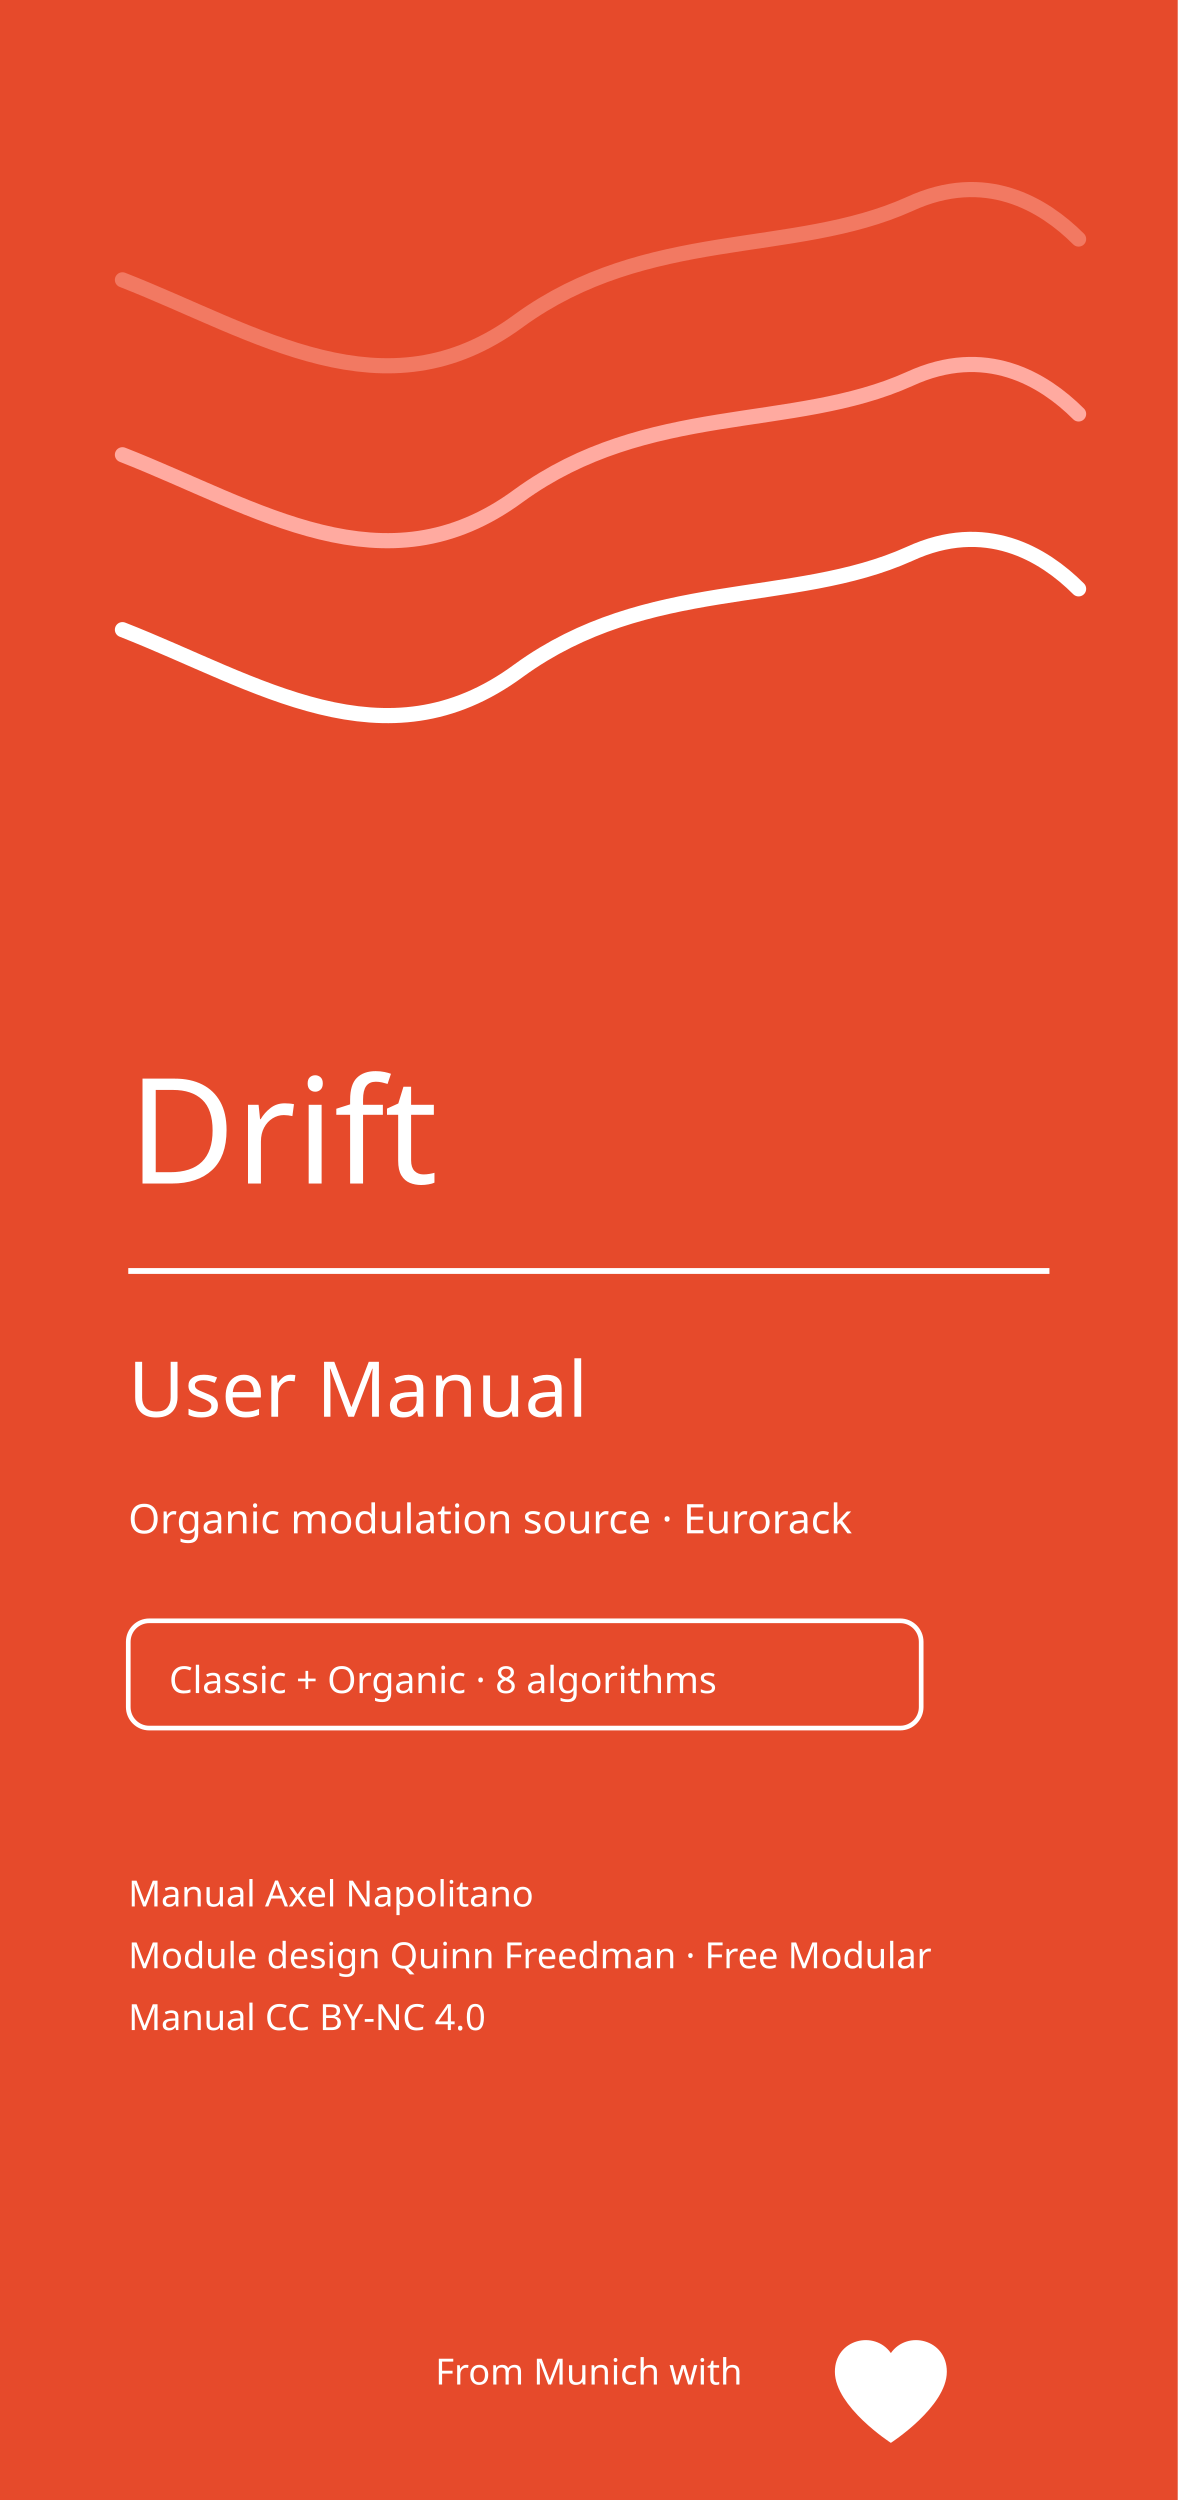
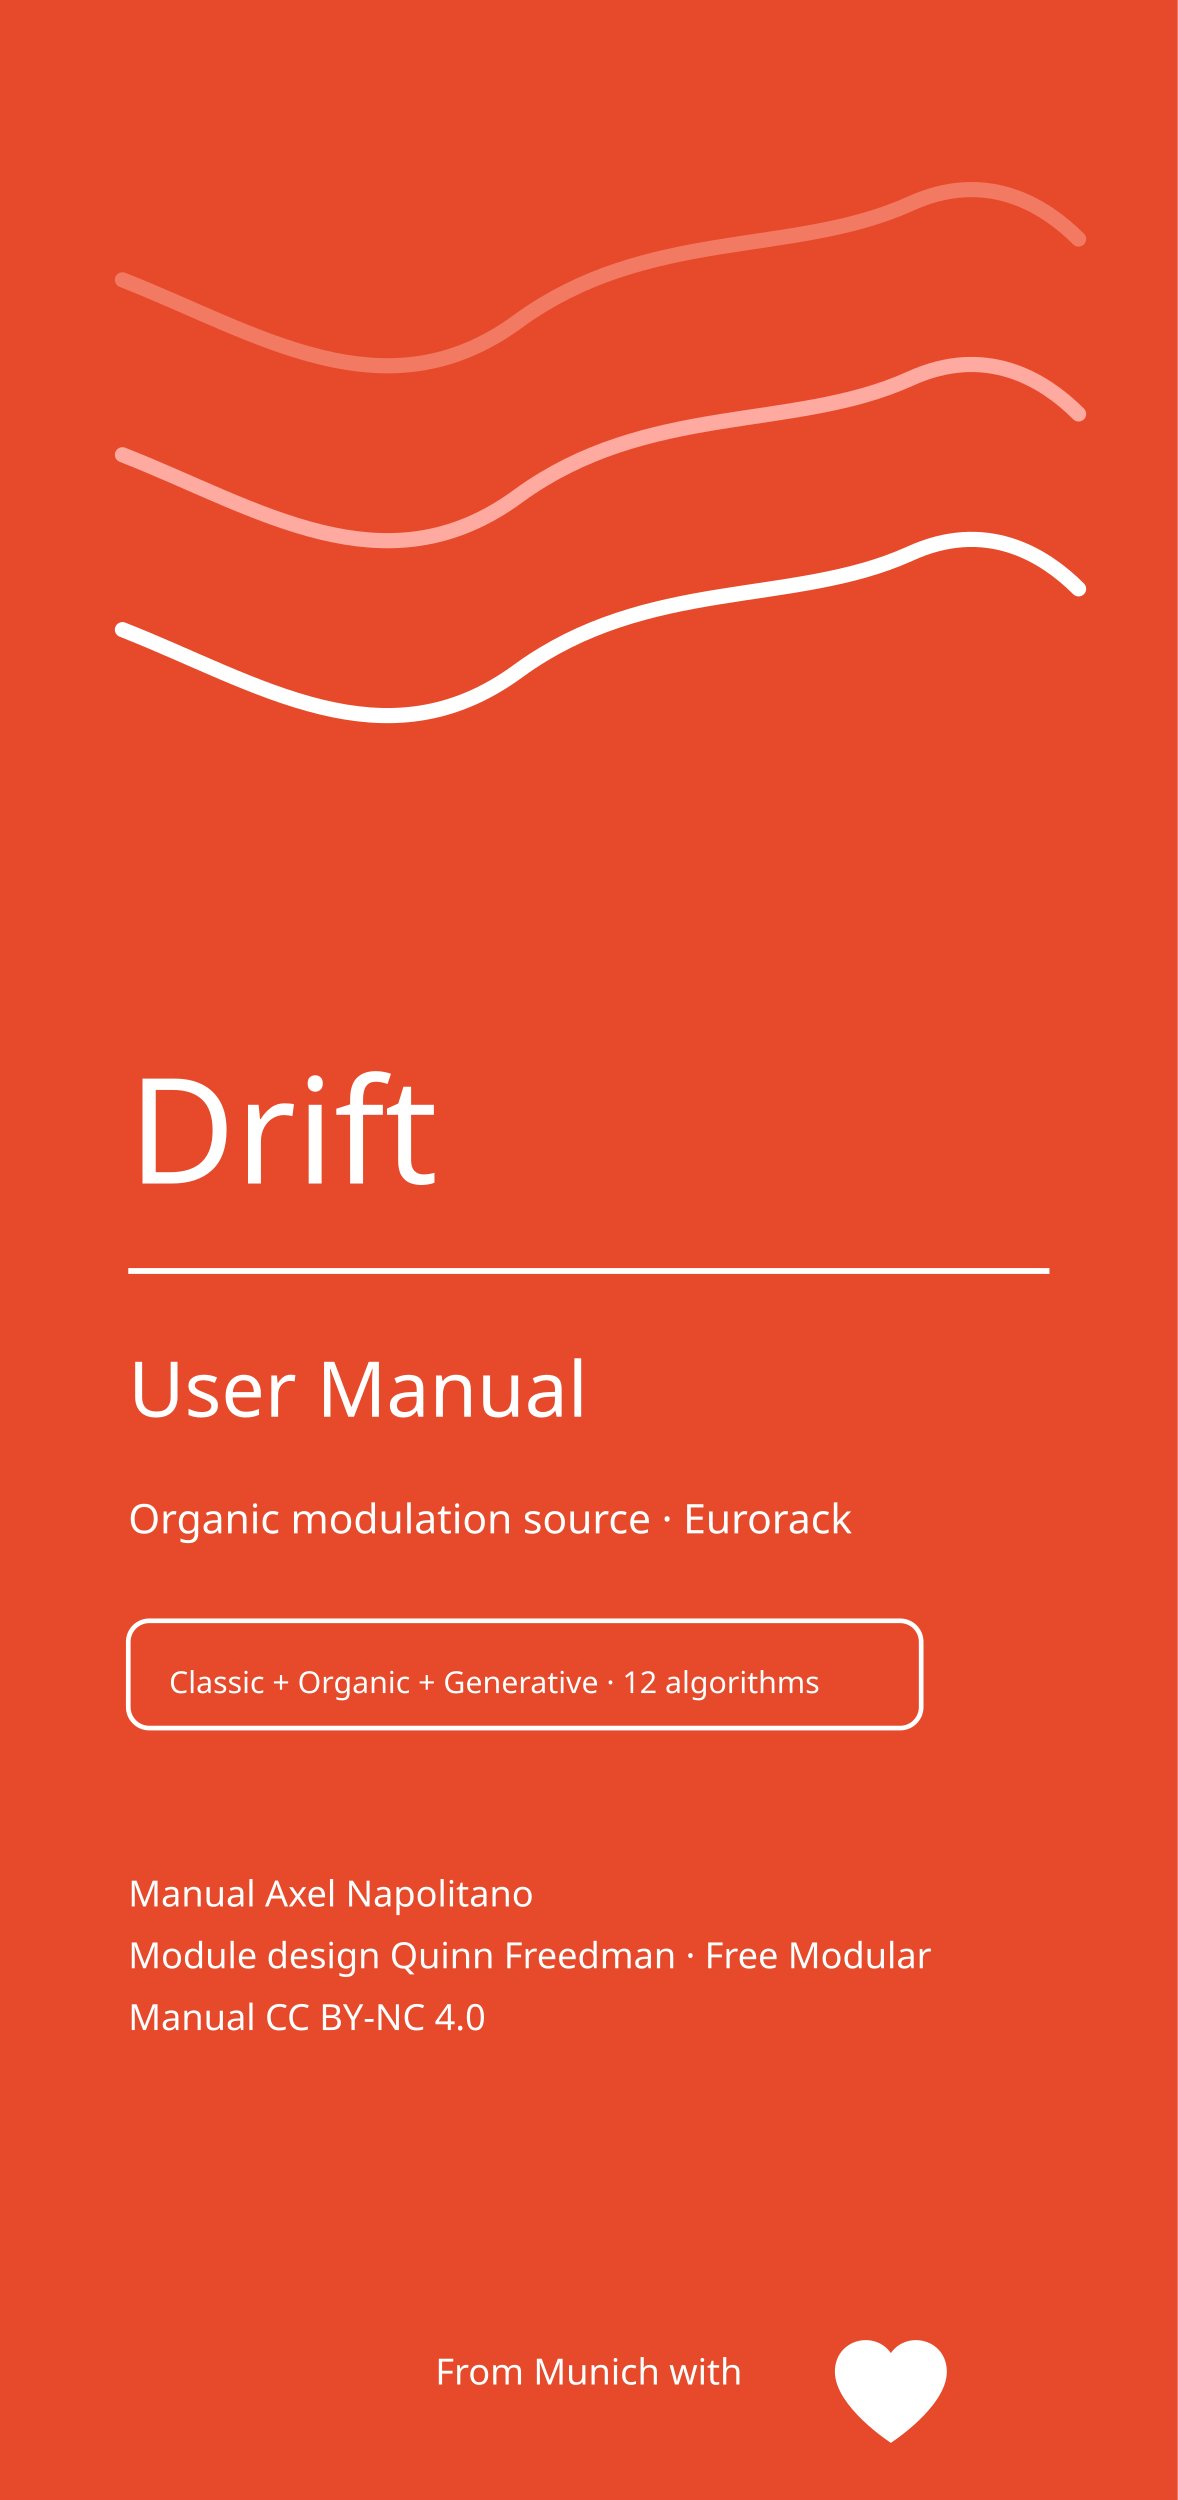
<svg xmlns="http://www.w3.org/2000/svg" viewBox="0 0 1010 2144" role="img" aria-label="Drift user manual front cover">
  <rect width="1010" height="2144" fill="#e64a2b" />
  <g fill="none" stroke-linecap="round" stroke-linejoin="round">
    <path d="M105 240 C220 285 330 360 445 275 C555 195 680 220 780 175 C845 145 895 175 925 205" stroke="#f27962" stroke-width="13" />
    <path d="M105 390 C220 435 330 510 445 425 C555 345 680 370 780 325 C845 295 895 325 925 355" stroke="#ffaaa0" stroke-width="13" />
    <path d="M105 540 C220 585 330 660 445 575 C555 495 680 520 780 475 C845 445 895 475 925 505" stroke="#ffffff" stroke-width="13" />
  </g>
  <g fill="#ffffff" font-family="Ubuntu, sans-serif">
    <text x="110" y="1015" font-size="126" font-weight="300">Drift</text>
    <line x1="110" y1="1090" x2="900" y2="1090" stroke="#ffffff" stroke-width="5" />
    <text x="110" y="1215" font-size="66" font-weight="400">User Manual</text>
    <text x="110" y="1315" font-size="35" font-weight="300">Organic modulation source · Eurorack</text>
    <rect x="110" y="1390" width="680" height="92" rx="18" fill="none" stroke="#ffffff" stroke-width="4" />
-     <text x="145" y="1452" font-size="32" font-weight="500">Classic + Organic · 8 algorithms</text>
+     <text x="145" y="1452" font-size="26" font-weight="500">Classic + Organic + Generative · 12 algorithms</text>
    <text x="110" y="1635" font-size="31" font-weight="300">Manual  Axel Napolitano</text>
    <text x="110" y="1688" font-size="31" font-weight="300">Module design  Quinn Freedman · Free Modular</text>
    <text x="110" y="1741" font-size="31" font-weight="300">Manual  CC BY-NC 4.0</text>
    <text x="505" y="2045" text-anchor="middle" font-size="31" font-weight="500">From Munich with</text>
    <path d="M764 2018 C750 1998 716 2006 716 2034 C716 2064 764 2095 764 2095 C764 2095 812 2064 812 2034 C812 2006 778 1998 764 2018Z" fill="#ffffff" />
  </g>
</svg>
